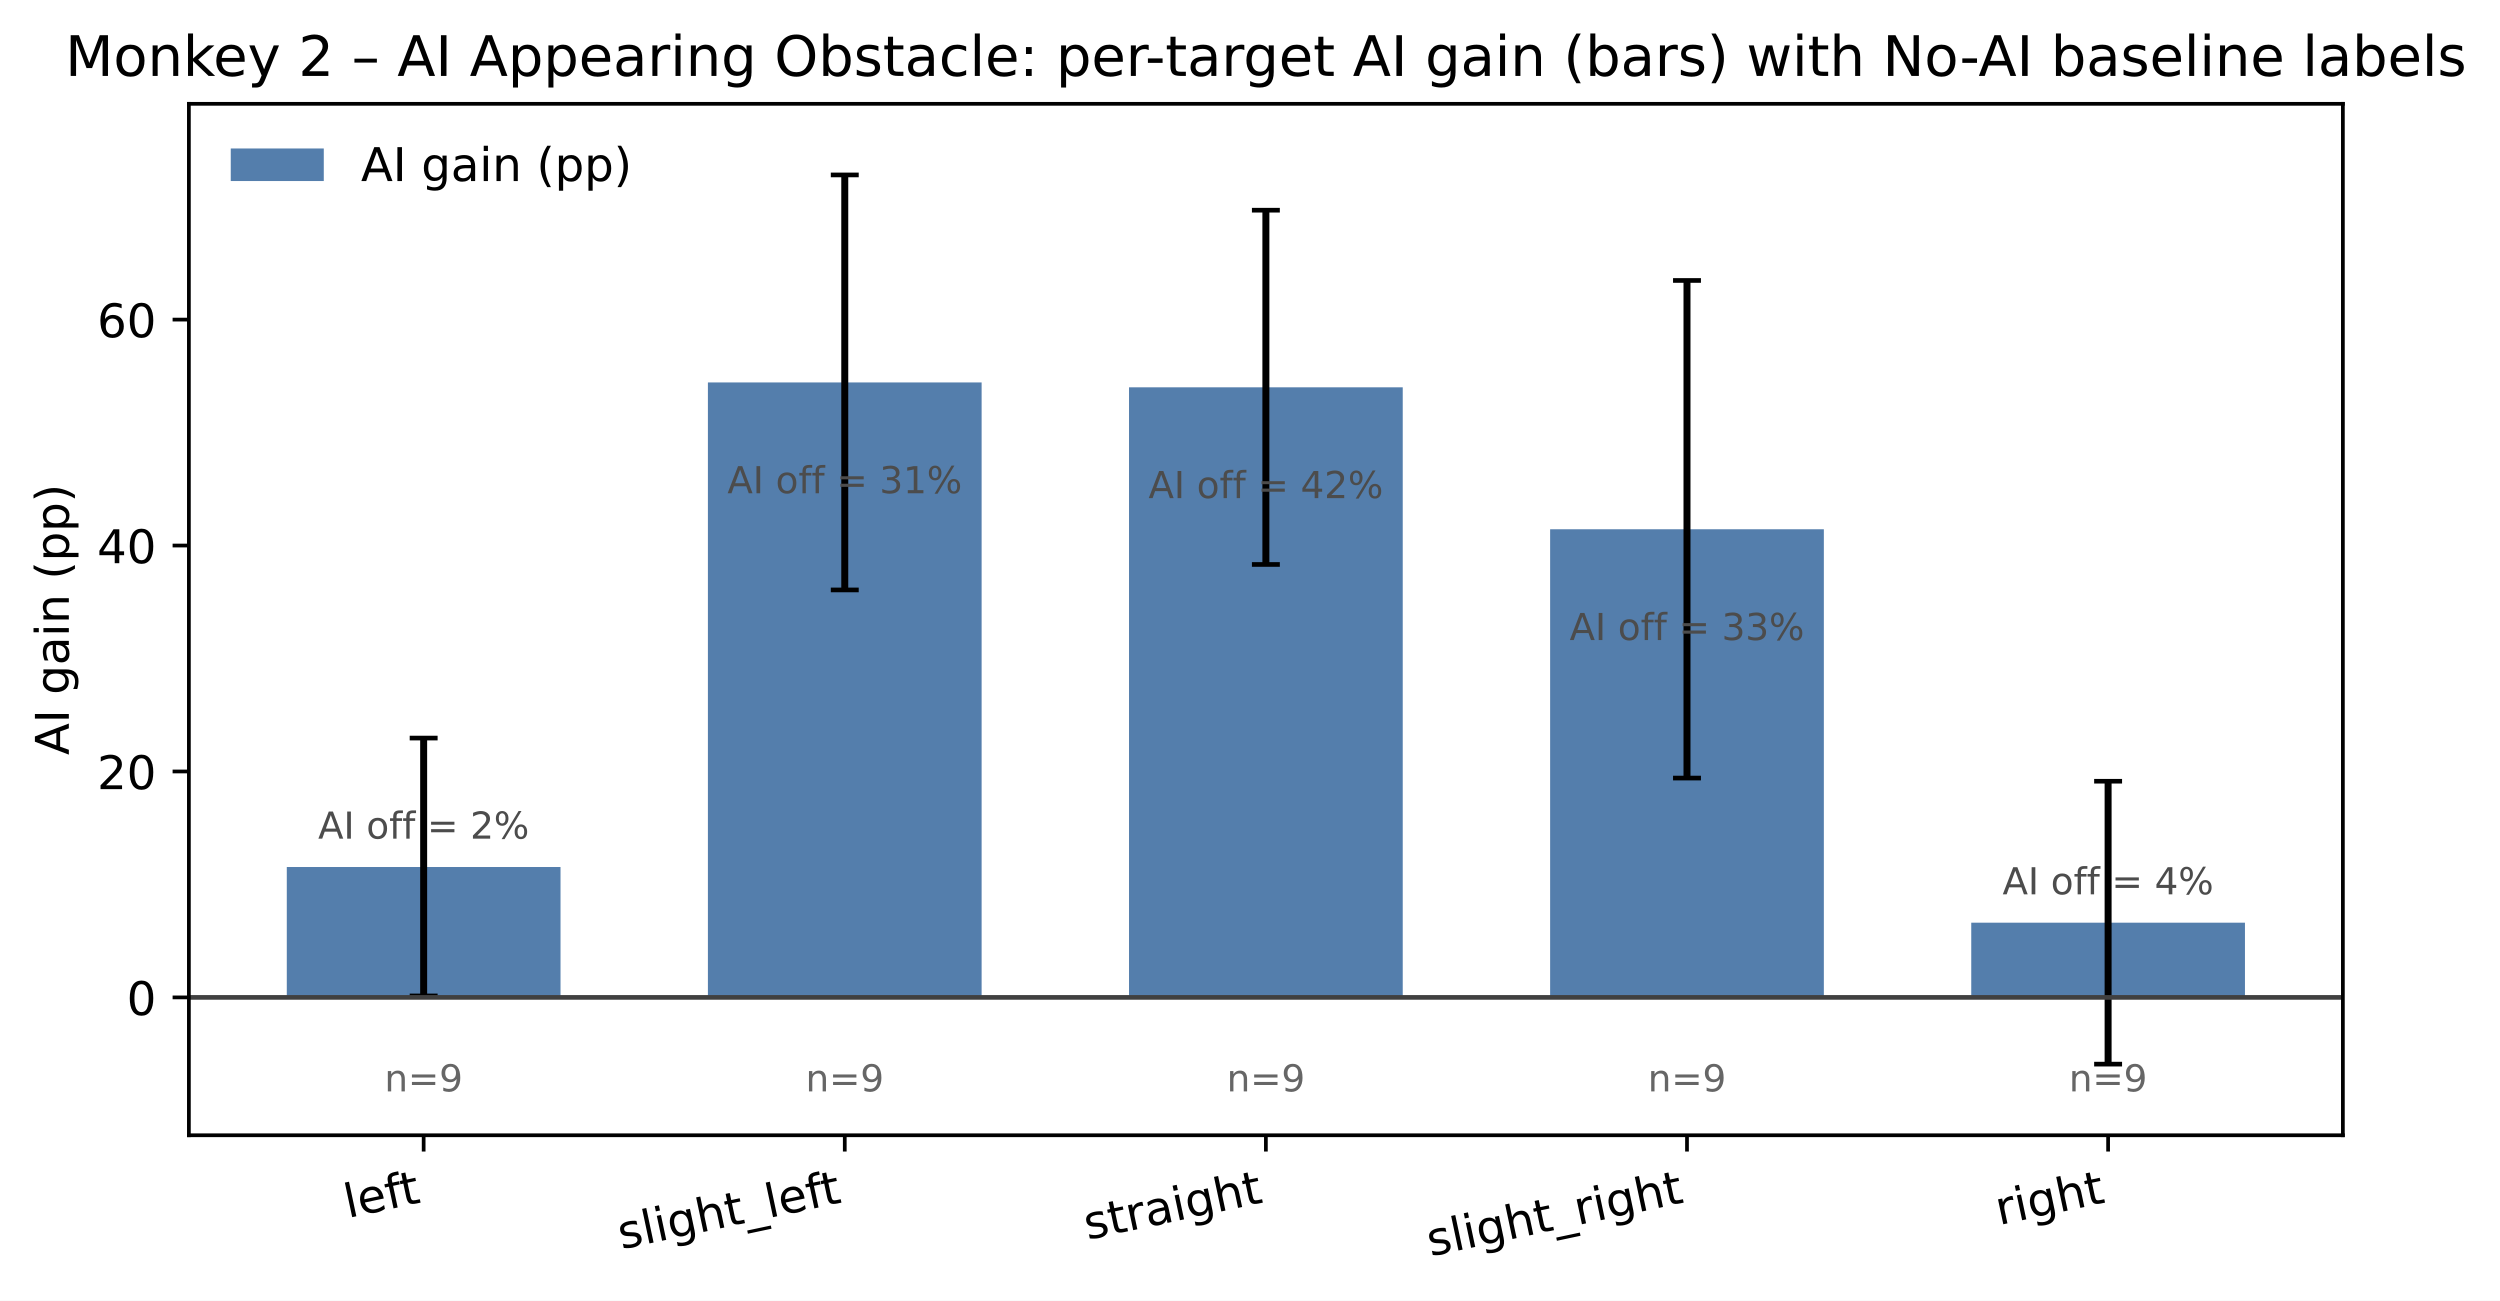
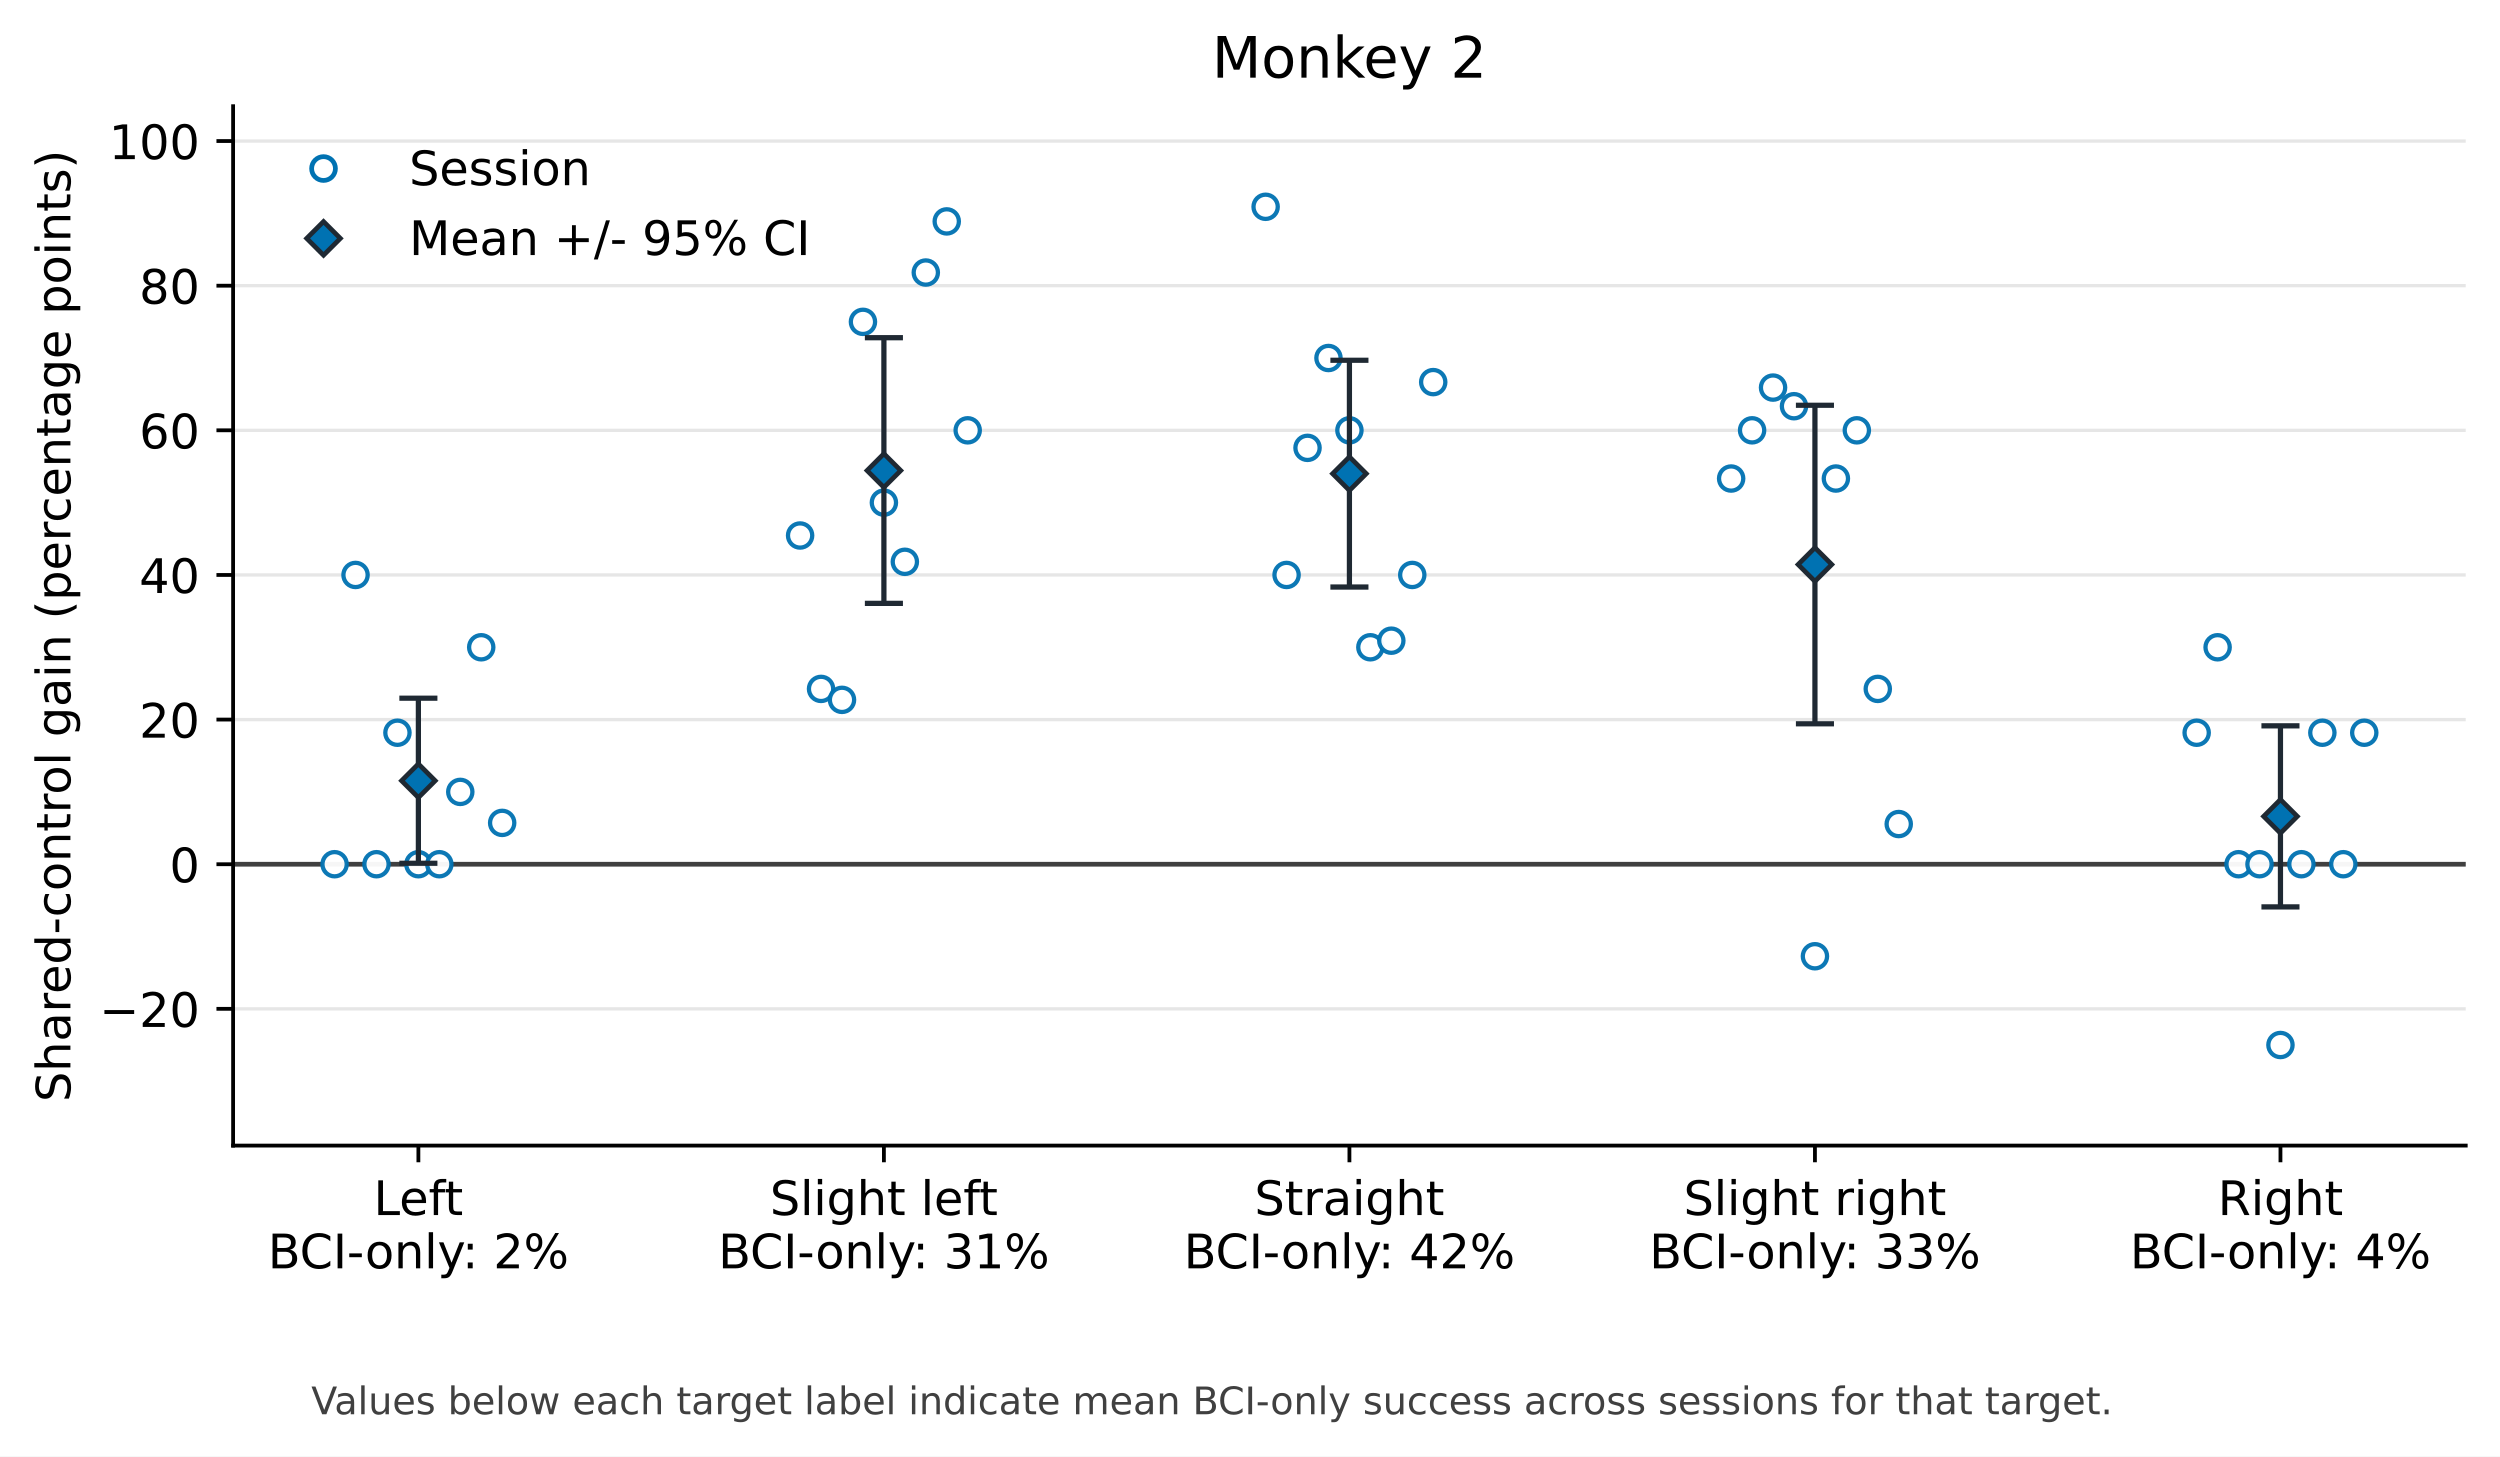
- <svg xmlns="http://www.w3.org/2000/svg" xmlns:xlink="http://www.w3.org/1999/xlink" width="537.409pt" height="279.595pt" viewBox="0 0 537.409 279.595" version="1.1">
+ <svg xmlns="http://www.w3.org/2000/svg" xmlns:xlink="http://www.w3.org/1999/xlink" width="525.333pt" height="306.046pt" viewBox="0 0 525.333 306.046" version="1.1">
  <defs>
    <style type="text/css">*{stroke-linejoin: round; stroke-linecap: butt}</style>
  </defs>
  <g id="figure_1">
    <g id="patch_1">
-       <path d="M -0 279.595  L 537.409 279.595  L 537.409 0  L -0 0  z " style="fill: #ffffff" />
+       <path d="M 0 306.046  L 525.333 306.046  L 525.333 0  L 0 0  z " style="fill: #ffffff" />
    </g>
    <g id="axes_1">
      <g id="patch_2">
-         <path d="M 40.603 244.04  L 503.633 244.04  L 503.633 22.318  L 40.603 22.318  z " style="fill: #ffffff" />
-       </g>
-       <g id="patch_3">
-         <path d="M 61.65 214.409  L 120.491 214.409  L 120.491 186.376  L 61.65 186.376  z " clip-path="url(#p40e2e16cb3)" style="fill: #4c78a8; opacity: 0.95" />
-       </g>
-       <g id="patch_4">
-         <path d="M 152.174 214.409  L 211.014 214.409  L 211.014 82.21  L 152.174 82.21  z " clip-path="url(#p40e2e16cb3)" style="fill: #4c78a8; opacity: 0.95" />
-       </g>
-       <g id="patch_5">
-         <path d="M 242.698 214.409  L 301.538 214.409  L 301.538 83.259  L 242.698 83.259  z " clip-path="url(#p40e2e16cb3)" style="fill: #4c78a8; opacity: 0.95" />
-       </g>
-       <g id="patch_6">
-         <path d="M 333.222 214.409  L 392.062 214.409  L 392.062 113.771  L 333.222 113.771  z " clip-path="url(#p40e2e16cb3)" style="fill: #4c78a8; opacity: 0.95" />
-       </g>
-       <g id="patch_7">
-         <path d="M 423.746 214.409  L 482.586 214.409  L 482.586 198.343  L 423.746 198.343  z " clip-path="url(#p40e2e16cb3)" style="fill: #4c78a8; opacity: 0.95" />
+         <path d="M 48.983 240.726  L 518.133 240.726  L 518.133 22.318  L 48.983 22.318  z " style="fill: #ffffff" />
      </g>
      <g id="matplotlib.axis_1">
        <g id="xtick_1">
          <g id="line2d_1">
            <defs>
-               <path id="mb9992ad4b7" d="M 0 0  L 0 3.5  " style="stroke: #000000; stroke-width: 0.8" />
+               <path id="m489ccaaa99" d="M 0 0  L 0 3.5  " style="stroke: #000000; stroke-width: 0.8" />
            </defs>
            <g>
-               <use xlink:href="#mb9992ad4b7" x="91.07" y="244.04" style="stroke: #000000; stroke-width: 0.8" />
+               <use xlink:href="#m489ccaaa99" x="87.916" y="240.726" style="stroke: #000000; stroke-width: 0.8" />
            </g>
          </g>
          <g id="text_1">
-             <text style="font: 10px 'DejaVu Sans', 'Bitstream Vera Sans', 'Computer Modern Sans Serif', 'Lucida Grande', 'Verdana', 'Geneva', 'Lucid', 'Arial', 'Helvetica', 'Avant Garde', sans-serif" transform="translate(74.7949 261.8404) rotate(-12)">left</text>
+             <text style="font: 10px 'DejaVu Sans', 'Bitstream Vera Sans', 'Computer Modern Sans Serif', 'Lucida Grande', 'Verdana', 'Geneva', 'Lucid', 'Arial', 'Helvetica', 'Avant Garde', sans-serif" transform="translate(78.5078 255.3246)">Left</text>
+             <text style="font: 10px 'DejaVu Sans', 'Bitstream Vera Sans', 'Computer Modern Sans Serif', 'Lucida Grande', 'Verdana', 'Geneva', 'Lucid', 'Arial', 'Helvetica', 'Avant Garde', sans-serif" transform="translate(56.28905 266.5224)">BCI-only: 2%</text>
          </g>
        </g>
        <g id="xtick_2">
          <g id="line2d_2">
            <g>
-               <use xlink:href="#mb9992ad4b7" x="181.594" y="244.04" style="stroke: #000000; stroke-width: 0.8" />
+               <use xlink:href="#m489ccaaa99" x="185.737" y="240.726" style="stroke: #000000; stroke-width: 0.8" />
            </g>
          </g>
          <g id="text_2">
-             <text style="font: 10px 'DejaVu Sans', 'Bitstream Vera Sans', 'Computer Modern Sans Serif', 'Lucida Grande', 'Verdana', 'Geneva', 'Lucid', 'Arial', 'Helvetica', 'Avant Garde', sans-serif" transform="translate(133.5966 268.5709) rotate(-12)">slight_left</text>
+             <text style="font: 10px 'DejaVu Sans', 'Bitstream Vera Sans', 'Computer Modern Sans Serif', 'Lucida Grande', 'Verdana', 'Geneva', 'Lucid', 'Arial', 'Helvetica', 'Avant Garde', sans-serif" transform="translate(161.7937 255.3246)">Slight left</text>
+             <text style="font: 10px 'DejaVu Sans', 'Bitstream Vera Sans', 'Computer Modern Sans Serif', 'Lucida Grande', 'Verdana', 'Geneva', 'Lucid', 'Arial', 'Helvetica', 'Avant Garde', sans-serif" transform="translate(150.9289 266.5224)">BCI-only: 31%</text>
          </g>
        </g>
        <g id="xtick_3">
          <g id="line2d_3">
            <g>
-               <use xlink:href="#mb9992ad4b7" x="272.118" y="244.04" style="stroke: #000000; stroke-width: 0.8" />
+               <use xlink:href="#m489ccaaa99" x="283.558" y="240.726" style="stroke: #000000; stroke-width: 0.8" />
            </g>
          </g>
          <g id="text_3">
-             <text style="font: 10px 'DejaVu Sans', 'Bitstream Vera Sans', 'Computer Modern Sans Serif', 'Lucida Grande', 'Verdana', 'Geneva', 'Lucid', 'Arial', 'Helvetica', 'Avant Garde', sans-serif" transform="translate(233.7795 266.5301) rotate(-12)">straight</text>
+             <text style="font: 10px 'DejaVu Sans', 'Bitstream Vera Sans', 'Computer Modern Sans Serif', 'Lucida Grande', 'Verdana', 'Geneva', 'Lucid', 'Arial', 'Helvetica', 'Avant Garde', sans-serif" transform="translate(263.6117 255.3246)">Straight</text>
+             <text style="font: 10px 'DejaVu Sans', 'Bitstream Vera Sans', 'Computer Modern Sans Serif', 'Lucida Grande', 'Verdana', 'Geneva', 'Lucid', 'Arial', 'Helvetica', 'Avant Garde', sans-serif" transform="translate(248.75 266.5224)">BCI-only: 42%</text>
          </g>
        </g>
        <g id="xtick_4">
          <g id="line2d_4">
            <g>
-               <use xlink:href="#mb9992ad4b7" x="362.642" y="244.04" style="stroke: #000000; stroke-width: 0.8" />
+               <use xlink:href="#m489ccaaa99" x="381.379" y="240.726" style="stroke: #000000; stroke-width: 0.8" />
            </g>
          </g>
          <g id="text_4">
-             <text style="font: 10px 'DejaVu Sans', 'Bitstream Vera Sans', 'Computer Modern Sans Serif', 'Lucida Grande', 'Verdana', 'Geneva', 'Lucid', 'Arial', 'Helvetica', 'Avant Garde', sans-serif" transform="translate(307.5055 270.0883) rotate(-12)">slight_right</text>
+             <text style="font: 10px 'DejaVu Sans', 'Bitstream Vera Sans', 'Computer Modern Sans Serif', 'Lucida Grande', 'Verdana', 'Geneva', 'Lucid', 'Arial', 'Helvetica', 'Avant Garde', sans-serif" transform="translate(353.7867 255.3246)">Slight right</text>
+             <text style="font: 10px 'DejaVu Sans', 'Bitstream Vera Sans', 'Computer Modern Sans Serif', 'Lucida Grande', 'Verdana', 'Geneva', 'Lucid', 'Arial', 'Helvetica', 'Avant Garde', sans-serif" transform="translate(346.5711 266.5224)">BCI-only: 33%</text>
          </g>
        </g>
        <g id="xtick_5">
          <g id="line2d_5">
            <g>
-               <use xlink:href="#mb9992ad4b7" x="453.166" y="244.04" style="stroke: #000000; stroke-width: 0.8" />
+               <use xlink:href="#m489ccaaa99" x="479.2" y="240.726" style="stroke: #000000; stroke-width: 0.8" />
            </g>
          </g>
          <g id="text_5">
-             <text style="font: 10px 'DejaVu Sans', 'Bitstream Vera Sans', 'Computer Modern Sans Serif', 'Lucida Grande', 'Verdana', 'Geneva', 'Lucid', 'Arial', 'Helvetica', 'Avant Garde', sans-serif" transform="translate(429.7517 263.3578) rotate(-12)">right</text>
+             <text style="font: 10px 'DejaVu Sans', 'Bitstream Vera Sans', 'Computer Modern Sans Serif', 'Lucida Grande', 'Verdana', 'Geneva', 'Lucid', 'Arial', 'Helvetica', 'Avant Garde', sans-serif" transform="translate(466.0336 255.3246)">Right</text>
+             <text style="font: 10px 'DejaVu Sans', 'Bitstream Vera Sans', 'Computer Modern Sans Serif', 'Lucida Grande', 'Verdana', 'Geneva', 'Lucid', 'Arial', 'Helvetica', 'Avant Garde', sans-serif" transform="translate(447.5735 266.5224)">BCI-only: 4%</text>
          </g>
        </g>
      </g>
      <g id="matplotlib.axis_2">
        <g id="ytick_1">
          <g id="line2d_6">
+             <path d="M 48.983 211.992  L 518.133 211.992  " clip-path="url(#p915a9cff6b)" style="fill: none; stroke: #e6e6e6; stroke-width: 0.7; stroke-linecap: square" />
+           </g>
+           <g id="line2d_7">
            <defs>
-               <path id="m6619393149" d="M 0 0  L -3.5 0  " style="stroke: #000000; stroke-width: 0.8" />
+               <path id="md428357132" d="M 0 0  L -3.5 0  " style="stroke: #000000; stroke-width: 0.8" />
            </defs>
            <g>
-               <use xlink:href="#m6619393149" x="40.603" y="214.409" style="stroke: #000000; stroke-width: 0.8" />
+               <use xlink:href="#md428357132" x="48.983" y="211.992" style="stroke: #000000; stroke-width: 0.8" />
            </g>
          </g>
          <g id="text_6">
-             <text style="font: 10px 'DejaVu Sans', 'Bitstream Vera Sans', 'Computer Modern Sans Serif', 'Lucida Grande', 'Verdana', 'Geneva', 'Lucid', 'Arial', 'Helvetica', 'Avant Garde', sans-serif; text-anchor: end" x="33.603" y="218.209" transform="rotate(-0 33.60312 218.2087)">0</text>
+             <text style="font: 10px 'DejaVu Sans', 'Bitstream Vera Sans', 'Computer Modern Sans Serif', 'Lucida Grande', 'Verdana', 'Geneva', 'Lucid', 'Arial', 'Helvetica', 'Avant Garde', sans-serif; text-anchor: end" x="41.983" y="215.791" transform="rotate(-0 41.98281 215.7911)">−20</text>
          </g>
        </g>
        <g id="ytick_2">
-           <g id="line2d_7">
-             <g>
-               <use xlink:href="#m6619393149" x="40.603" y="165.841" style="stroke: #000000; stroke-width: 0.8" />
+           <g id="line2d_8">
+             <path d="M 48.983 181.6  L 518.133 181.6  " clip-path="url(#p915a9cff6b)" style="fill: none; stroke: #e6e6e6; stroke-width: 0.7; stroke-linecap: square" />
+           </g>
+           <g id="line2d_9">
+             <g>
+               <use xlink:href="#md428357132" x="48.983" y="181.6" style="stroke: #000000; stroke-width: 0.8" />
            </g>
          </g>
          <g id="text_7">
-             <text style="font: 10px 'DejaVu Sans', 'Bitstream Vera Sans', 'Computer Modern Sans Serif', 'Lucida Grande', 'Verdana', 'Geneva', 'Lucid', 'Arial', 'Helvetica', 'Avant Garde', sans-serif; text-anchor: end" x="33.603" y="169.641" transform="rotate(-0 33.60312 169.6407)">20</text>
+             <text style="font: 10px 'DejaVu Sans', 'Bitstream Vera Sans', 'Computer Modern Sans Serif', 'Lucida Grande', 'Verdana', 'Geneva', 'Lucid', 'Arial', 'Helvetica', 'Avant Garde', sans-serif; text-anchor: end" x="41.983" y="185.399" transform="rotate(-0 41.98281 185.3991)">0</text>
          </g>
        </g>
        <g id="ytick_3">
-           <g id="line2d_8">
-             <g>
-               <use xlink:href="#m6619393149" x="40.603" y="117.273" style="stroke: #000000; stroke-width: 0.8" />
+           <g id="line2d_10">
+             <path d="M 48.983 151.208  L 518.133 151.208  " clip-path="url(#p915a9cff6b)" style="fill: none; stroke: #e6e6e6; stroke-width: 0.7; stroke-linecap: square" />
+           </g>
+           <g id="line2d_11">
+             <g>
+               <use xlink:href="#md428357132" x="48.983" y="151.208" style="stroke: #000000; stroke-width: 0.8" />
            </g>
          </g>
          <g id="text_8">
-             <text style="font: 10px 'DejaVu Sans', 'Bitstream Vera Sans', 'Computer Modern Sans Serif', 'Lucida Grande', 'Verdana', 'Geneva', 'Lucid', 'Arial', 'Helvetica', 'Avant Garde', sans-serif; text-anchor: end" x="33.603" y="121.073" transform="rotate(-0 33.60312 121.0726)">40</text>
+             <text style="font: 10px 'DejaVu Sans', 'Bitstream Vera Sans', 'Computer Modern Sans Serif', 'Lucida Grande', 'Verdana', 'Geneva', 'Lucid', 'Arial', 'Helvetica', 'Avant Garde', sans-serif; text-anchor: end" x="41.983" y="155.007" transform="rotate(-0 41.98281 155.0071)">20</text>
          </g>
        </g>
        <g id="ytick_4">
-           <g id="line2d_9">
-             <g>
-               <use xlink:href="#m6619393149" x="40.603" y="68.705" style="stroke: #000000; stroke-width: 0.8" />
+           <g id="line2d_12">
+             <path d="M 48.983 120.816  L 518.133 120.816  " clip-path="url(#p915a9cff6b)" style="fill: none; stroke: #e6e6e6; stroke-width: 0.7; stroke-linecap: square" />
+           </g>
+           <g id="line2d_13">
+             <g>
+               <use xlink:href="#md428357132" x="48.983" y="120.816" style="stroke: #000000; stroke-width: 0.8" />
            </g>
          </g>
          <g id="text_9">
-             <text style="font: 10px 'DejaVu Sans', 'Bitstream Vera Sans', 'Computer Modern Sans Serif', 'Lucida Grande', 'Verdana', 'Geneva', 'Lucid', 'Arial', 'Helvetica', 'Avant Garde', sans-serif; text-anchor: end" x="33.603" y="72.505" transform="rotate(-0 33.60312 72.5046)">60</text>
-           </g>
-         </g>
-         <g id="text_10">
-           <text style="font: 10px 'DejaVu Sans', 'Bitstream Vera Sans', 'Computer Modern Sans Serif', 'Lucida Grande', 'Verdana', 'Geneva', 'Lucid', 'Arial', 'Helvetica', 'Avant Garde', sans-serif; text-anchor: middle" x="14.798" y="133.179" transform="rotate(-90 14.79844 133.1793)">AI gain (pp)</text>
-         </g>
+             <text style="font: 10px 'DejaVu Sans', 'Bitstream Vera Sans', 'Computer Modern Sans Serif', 'Lucida Grande', 'Verdana', 'Geneva', 'Lucid', 'Arial', 'Helvetica', 'Avant Garde', sans-serif; text-anchor: end" x="41.983" y="124.615" transform="rotate(-0 41.98281 124.6151)">40</text>
+           </g>
+         </g>
+         <g id="ytick_5">
+           <g id="line2d_14">
+             <path d="M 48.983 90.424  L 518.133 90.424  " clip-path="url(#p915a9cff6b)" style="fill: none; stroke: #e6e6e6; stroke-width: 0.7; stroke-linecap: square" />
+           </g>
+           <g id="line2d_15">
+             <g>
+               <use xlink:href="#md428357132" x="48.983" y="90.424" style="stroke: #000000; stroke-width: 0.8" />
+             </g>
+           </g>
+           <g id="text_10">
+             <text style="font: 10px 'DejaVu Sans', 'Bitstream Vera Sans', 'Computer Modern Sans Serif', 'Lucida Grande', 'Verdana', 'Geneva', 'Lucid', 'Arial', 'Helvetica', 'Avant Garde', sans-serif; text-anchor: end" x="41.983" y="94.223" transform="rotate(-0 41.98281 94.22306)">60</text>
+           </g>
+         </g>
+         <g id="ytick_6">
+           <g id="line2d_16">
+             <path d="M 48.983 60.032  L 518.133 60.032  " clip-path="url(#p915a9cff6b)" style="fill: none; stroke: #e6e6e6; stroke-width: 0.7; stroke-linecap: square" />
+           </g>
+           <g id="line2d_17">
+             <g>
+               <use xlink:href="#md428357132" x="48.983" y="60.032" style="stroke: #000000; stroke-width: 0.8" />
+             </g>
+           </g>
+           <g id="text_11">
+             <text style="font: 10px 'DejaVu Sans', 'Bitstream Vera Sans', 'Computer Modern Sans Serif', 'Lucida Grande', 'Verdana', 'Geneva', 'Lucid', 'Arial', 'Helvetica', 'Avant Garde', sans-serif; text-anchor: end" x="41.983" y="63.831" transform="rotate(-0 41.98281 63.83106)">80</text>
+           </g>
+         </g>
+         <g id="ytick_7">
+           <g id="line2d_18">
+             <path d="M 48.983 29.64  L 518.133 29.64  " clip-path="url(#p915a9cff6b)" style="fill: none; stroke: #e6e6e6; stroke-width: 0.7; stroke-linecap: square" />
+           </g>
+           <g id="line2d_19">
+             <g>
+               <use xlink:href="#md428357132" x="48.983" y="29.64" style="stroke: #000000; stroke-width: 0.8" />
+             </g>
+           </g>
+           <g id="text_12">
+             <text style="font: 10px 'DejaVu Sans', 'Bitstream Vera Sans', 'Computer Modern Sans Serif', 'Lucida Grande', 'Verdana', 'Geneva', 'Lucid', 'Arial', 'Helvetica', 'Avant Garde', sans-serif; text-anchor: end" x="41.983" y="33.439" transform="rotate(-0 41.98281 33.43905)">100</text>
+           </g>
+         </g>
+         <g id="text_13">
+           <text style="font: 10px 'DejaVu Sans', 'Bitstream Vera Sans', 'Computer Modern Sans Serif', 'Lucida Grande', 'Verdana', 'Geneva', 'Lucid', 'Arial', 'Helvetica', 'Avant Garde', sans-serif; text-anchor: middle" x="14.798" y="131.522" transform="rotate(-90 14.79844 131.5221)">Shared-control gain (percentage points)</text>
+         </g>
+       </g>
+       <g id="line2d_20">
+         <path d="M 48.983 181.6  L 518.133 181.6  " clip-path="url(#p915a9cff6b)" style="fill: none; stroke: #404040; stroke-linecap: square" />
+       </g>
+       <g id="patch_3">
+         <path d="M 48.983 240.726  L 48.983 22.318  " style="fill: none; stroke: #000000; stroke-width: 0.8; stroke-linejoin: miter; stroke-linecap: square" />
+       </g>
+       <g id="patch_4">
+         <path d="M 48.983 240.726  L 518.133 240.726  " style="fill: none; stroke: #000000; stroke-width: 0.8; stroke-linejoin: miter; stroke-linecap: square" />
+       </g>
+       <g id="PathCollection_1">
+         <defs>
+           <path id="mfecb19afd2" d="M 0 2.55  C 0.676 2.55 1.325 2.281 1.803 1.803  C 2.281 1.325 2.55 0.676 2.55 0  C 2.55 -0.676 2.281 -1.325 1.803 -1.803  C 1.325 -2.281 0.676 -2.55 0 -2.55  C -0.676 -2.55 -1.325 -2.281 -1.803 -1.803  C -2.281 -1.325 -2.55 -0.676 -2.55 0  C -2.55 0.676 -2.281 1.325 -1.803 1.803  C -1.325 2.281 -0.676 2.55 0 2.55  z " style="stroke: #0072b2; stroke-opacity: 0.95; stroke-width: 0.9" />
+         </defs>
+         <g clip-path="url(#p915a9cff6b)">
+           <use xlink:href="#mfecb19afd2" x="70.308" y="181.6" style="fill: #ffffff; fill-opacity: 0.95; stroke: #0072b2; stroke-opacity: 0.95; stroke-width: 0.9" />
+           <use xlink:href="#mfecb19afd2" x="74.71" y="120.816" style="fill: #ffffff; fill-opacity: 0.95; stroke: #0072b2; stroke-opacity: 0.95; stroke-width: 0.9" />
+           <use xlink:href="#mfecb19afd2" x="79.112" y="181.6" style="fill: #ffffff; fill-opacity: 0.95; stroke: #0072b2; stroke-opacity: 0.95; stroke-width: 0.9" />
+           <use xlink:href="#mfecb19afd2" x="83.514" y="153.971" style="fill: #ffffff; fill-opacity: 0.95; stroke: #0072b2; stroke-opacity: 0.95; stroke-width: 0.9" />
+           <use xlink:href="#mfecb19afd2" x="87.916" y="181.6" style="fill: #ffffff; fill-opacity: 0.95; stroke: #0072b2; stroke-opacity: 0.95; stroke-width: 0.9" />
+           <use xlink:href="#mfecb19afd2" x="92.318" y="181.6" style="fill: #ffffff; fill-opacity: 0.95; stroke: #0072b2; stroke-opacity: 0.95; stroke-width: 0.9" />
+           <use xlink:href="#mfecb19afd2" x="96.72" y="166.404" style="fill: #ffffff; fill-opacity: 0.95; stroke: #0072b2; stroke-opacity: 0.95; stroke-width: 0.9" />
+           <use xlink:href="#mfecb19afd2" x="101.121" y="136.012" style="fill: #ffffff; fill-opacity: 0.95; stroke: #0072b2; stroke-opacity: 0.95; stroke-width: 0.9" />
+           <use xlink:href="#mfecb19afd2" x="105.523" y="172.916" style="fill: #ffffff; fill-opacity: 0.95; stroke: #0072b2; stroke-opacity: 0.95; stroke-width: 0.9" />
+         </g>
+       </g>
+       <g id="PathCollection_2">
+         <g clip-path="url(#p915a9cff6b)">
+           <use xlink:href="#mfecb19afd2" x="168.129" y="112.527" style="fill: #ffffff; fill-opacity: 0.95; stroke: #0072b2; stroke-opacity: 0.95; stroke-width: 0.9" />
+           <use xlink:href="#mfecb19afd2" x="172.531" y="144.761" style="fill: #ffffff; fill-opacity: 0.95; stroke: #0072b2; stroke-opacity: 0.95; stroke-width: 0.9" />
+           <use xlink:href="#mfecb19afd2" x="176.933" y="147.063" style="fill: #ffffff; fill-opacity: 0.95; stroke: #0072b2; stroke-opacity: 0.95; stroke-width: 0.9" />
+           <use xlink:href="#mfecb19afd2" x="181.335" y="67.63" style="fill: #ffffff; fill-opacity: 0.95; stroke: #0072b2; stroke-opacity: 0.95; stroke-width: 0.9" />
+           <use xlink:href="#mfecb19afd2" x="185.737" y="105.62" style="fill: #ffffff; fill-opacity: 0.95; stroke: #0072b2; stroke-opacity: 0.95; stroke-width: 0.9" />
+           <use xlink:href="#mfecb19afd2" x="190.139" y="118.053" style="fill: #ffffff; fill-opacity: 0.95; stroke: #0072b2; stroke-opacity: 0.95; stroke-width: 0.9" />
+           <use xlink:href="#mfecb19afd2" x="194.541" y="57.269" style="fill: #ffffff; fill-opacity: 0.95; stroke: #0072b2; stroke-opacity: 0.95; stroke-width: 0.9" />
+           <use xlink:href="#mfecb19afd2" x="198.943" y="46.524" style="fill: #ffffff; fill-opacity: 0.95; stroke: #0072b2; stroke-opacity: 0.95; stroke-width: 0.9" />
+           <use xlink:href="#mfecb19afd2" x="203.345" y="90.424" style="fill: #ffffff; fill-opacity: 0.95; stroke: #0072b2; stroke-opacity: 0.95; stroke-width: 0.9" />
+         </g>
+       </g>
+       <g id="PathCollection_3">
+         <g clip-path="url(#p915a9cff6b)">
+           <use xlink:href="#mfecb19afd2" x="265.95" y="43.454" style="fill: #ffffff; fill-opacity: 0.95; stroke: #0072b2; stroke-opacity: 0.95; stroke-width: 0.9" />
+           <use xlink:href="#mfecb19afd2" x="270.352" y="120.816" style="fill: #ffffff; fill-opacity: 0.95; stroke: #0072b2; stroke-opacity: 0.95; stroke-width: 0.9" />
+           <use xlink:href="#mfecb19afd2" x="274.754" y="94.108" style="fill: #ffffff; fill-opacity: 0.95; stroke: #0072b2; stroke-opacity: 0.95; stroke-width: 0.9" />
+           <use xlink:href="#mfecb19afd2" x="279.156" y="75.228" style="fill: #ffffff; fill-opacity: 0.95; stroke: #0072b2; stroke-opacity: 0.95; stroke-width: 0.9" />
+           <use xlink:href="#mfecb19afd2" x="283.558" y="90.424" style="fill: #ffffff; fill-opacity: 0.95; stroke: #0072b2; stroke-opacity: 0.95; stroke-width: 0.9" />
+           <use xlink:href="#mfecb19afd2" x="287.96" y="136.012" style="fill: #ffffff; fill-opacity: 0.95; stroke: #0072b2; stroke-opacity: 0.95; stroke-width: 0.9" />
+           <use xlink:href="#mfecb19afd2" x="292.362" y="134.63" style="fill: #ffffff; fill-opacity: 0.95; stroke: #0072b2; stroke-opacity: 0.95; stroke-width: 0.9" />
+           <use xlink:href="#mfecb19afd2" x="296.764" y="120.816" style="fill: #ffffff; fill-opacity: 0.95; stroke: #0072b2; stroke-opacity: 0.95; stroke-width: 0.9" />
+           <use xlink:href="#mfecb19afd2" x="301.166" y="80.293" style="fill: #ffffff; fill-opacity: 0.95; stroke: #0072b2; stroke-opacity: 0.95; stroke-width: 0.9" />
+         </g>
+       </g>
+       <g id="PathCollection_4">
+         <g clip-path="url(#p915a9cff6b)">
+           <use xlink:href="#mfecb19afd2" x="363.771" y="100.555" style="fill: #ffffff; fill-opacity: 0.95; stroke: #0072b2; stroke-opacity: 0.95; stroke-width: 0.9" />
+           <use xlink:href="#mfecb19afd2" x="368.173" y="90.424" style="fill: #ffffff; fill-opacity: 0.95; stroke: #0072b2; stroke-opacity: 0.95; stroke-width: 0.9" />
+           <use xlink:href="#mfecb19afd2" x="372.575" y="81.444" style="fill: #ffffff; fill-opacity: 0.95; stroke: #0072b2; stroke-opacity: 0.95; stroke-width: 0.9" />
+           <use xlink:href="#mfecb19afd2" x="376.977" y="85.359" style="fill: #ffffff; fill-opacity: 0.95; stroke: #0072b2; stroke-opacity: 0.95; stroke-width: 0.9" />
+           <use xlink:href="#mfecb19afd2" x="381.379" y="200.94" style="fill: #ffffff; fill-opacity: 0.95; stroke: #0072b2; stroke-opacity: 0.95; stroke-width: 0.9" />
+           <use xlink:href="#mfecb19afd2" x="385.781" y="100.555" style="fill: #ffffff; fill-opacity: 0.95; stroke: #0072b2; stroke-opacity: 0.95; stroke-width: 0.9" />
+           <use xlink:href="#mfecb19afd2" x="390.183" y="90.424" style="fill: #ffffff; fill-opacity: 0.95; stroke: #0072b2; stroke-opacity: 0.95; stroke-width: 0.9" />
+           <use xlink:href="#mfecb19afd2" x="394.585" y="144.761" style="fill: #ffffff; fill-opacity: 0.95; stroke: #0072b2; stroke-opacity: 0.95; stroke-width: 0.9" />
+           <use xlink:href="#mfecb19afd2" x="398.987" y="173.158" style="fill: #ffffff; fill-opacity: 0.95; stroke: #0072b2; stroke-opacity: 0.95; stroke-width: 0.9" />
+         </g>
+       </g>
+       <g id="PathCollection_5">
+         <g clip-path="url(#p915a9cff6b)">
+           <use xlink:href="#mfecb19afd2" x="461.592" y="153.971" style="fill: #ffffff; fill-opacity: 0.95; stroke: #0072b2; stroke-opacity: 0.95; stroke-width: 0.9" />
+           <use xlink:href="#mfecb19afd2" x="465.994" y="136.012" style="fill: #ffffff; fill-opacity: 0.95; stroke: #0072b2; stroke-opacity: 0.95; stroke-width: 0.9" />
+           <use xlink:href="#mfecb19afd2" x="470.396" y="181.6" style="fill: #ffffff; fill-opacity: 0.95; stroke: #0072b2; stroke-opacity: 0.95; stroke-width: 0.9" />
+           <use xlink:href="#mfecb19afd2" x="474.798" y="181.6" style="fill: #ffffff; fill-opacity: 0.95; stroke: #0072b2; stroke-opacity: 0.95; stroke-width: 0.9" />
+           <use xlink:href="#mfecb19afd2" x="479.2" y="219.59" style="fill: #ffffff; fill-opacity: 0.95; stroke: #0072b2; stroke-opacity: 0.95; stroke-width: 0.9" />
+           <use xlink:href="#mfecb19afd2" x="483.602" y="181.6" style="fill: #ffffff; fill-opacity: 0.95; stroke: #0072b2; stroke-opacity: 0.95; stroke-width: 0.9" />
+           <use xlink:href="#mfecb19afd2" x="488.004" y="153.971" style="fill: #ffffff; fill-opacity: 0.95; stroke: #0072b2; stroke-opacity: 0.95; stroke-width: 0.9" />
+           <use xlink:href="#mfecb19afd2" x="492.406" y="181.6" style="fill: #ffffff; fill-opacity: 0.95; stroke: #0072b2; stroke-opacity: 0.95; stroke-width: 0.9" />
+           <use xlink:href="#mfecb19afd2" x="496.808" y="153.971" style="fill: #ffffff; fill-opacity: 0.95; stroke: #0072b2; stroke-opacity: 0.95; stroke-width: 0.9" />
+         </g>
+       </g>
+       <g id="text_14">
+         <text style="font: 12px 'DejaVu Sans', 'Bitstream Vera Sans', 'Computer Modern Sans Serif', 'Lucida Grande', 'Verdana', 'Geneva', 'Lucid', 'Arial', 'Helvetica', 'Avant Garde', sans-serif; text-anchor: middle" x="283.558" y="16.318" transform="rotate(-0 283.5578 16.31812)">Monkey 2</text>
      </g>
      <g id="LineCollection_1">
-         <path d="M 91.07 214.093  L 91.07 158.659  " clip-path="url(#p40e2e16cb3)" style="fill: none; stroke: #000000; stroke-width: 1.5" />
-         <path d="M 181.594 126.811  L 181.594 37.609  " clip-path="url(#p40e2e16cb3)" style="fill: none; stroke: #000000; stroke-width: 1.5" />
-         <path d="M 272.118 121.335  L 272.118 45.183  " clip-path="url(#p40e2e16cb3)" style="fill: none; stroke: #000000; stroke-width: 1.5" />
-         <path d="M 362.642 167.254  L 362.642 60.289  " clip-path="url(#p40e2e16cb3)" style="fill: none; stroke: #000000; stroke-width: 1.5" />
-         <path d="M 453.166 228.749  L 453.166 167.936  " clip-path="url(#p40e2e16cb3)" style="fill: none; stroke: #000000; stroke-width: 1.5" />
-       </g>
-       <g id="line2d_10">
+         <path d="M 87.916 181.402  L 87.916 146.713  " clip-path="url(#p915a9cff6b)" style="fill: none; stroke: #1f2933; stroke-width: 1.1" />
+         <path d="M 185.737 126.784  L 185.737 70.965  " clip-path="url(#p915a9cff6b)" style="fill: none; stroke: #1f2933; stroke-width: 1.1" />
+         <path d="M 283.558 123.358  L 283.558 75.705  " clip-path="url(#p915a9cff6b)" style="fill: none; stroke: #1f2933; stroke-width: 1.1" />
+         <path d="M 381.379 152.092  L 381.379 85.157  " clip-path="url(#p915a9cff6b)" style="fill: none; stroke: #1f2933; stroke-width: 1.1" />
+         <path d="M 479.2 190.573  L 479.2 152.519  " clip-path="url(#p915a9cff6b)" style="fill: none; stroke: #1f2933; stroke-width: 1.1" />
+       </g>
+       <g id="line2d_21">
        <defs>
-           <path id="mb6a7b395b2" d="M 3 0  L -3 -0  " style="stroke: #000000" />
+           <path id="m66e910c0a9" d="M 4 0  L -4 -0  " style="stroke: #1f2933; stroke-width: 1.1" />
        </defs>
-         <g clip-path="url(#p40e2e16cb3)">
-           <use xlink:href="#mb6a7b395b2" x="91.07" y="214.093" style="stroke: #000000" />
-           <use xlink:href="#mb6a7b395b2" x="181.594" y="126.811" style="stroke: #000000" />
-           <use xlink:href="#mb6a7b395b2" x="272.118" y="121.335" style="stroke: #000000" />
-           <use xlink:href="#mb6a7b395b2" x="362.642" y="167.254" style="stroke: #000000" />
-           <use xlink:href="#mb6a7b395b2" x="453.166" y="228.749" style="stroke: #000000" />
-         </g>
-       </g>
-       <g id="line2d_11">
-         <g clip-path="url(#p40e2e16cb3)">
-           <use xlink:href="#mb6a7b395b2" x="91.07" y="158.659" style="stroke: #000000" />
-           <use xlink:href="#mb6a7b395b2" x="181.594" y="37.609" style="stroke: #000000" />
-           <use xlink:href="#mb6a7b395b2" x="272.118" y="45.183" style="stroke: #000000" />
-           <use xlink:href="#mb6a7b395b2" x="362.642" y="60.289" style="stroke: #000000" />
-           <use xlink:href="#mb6a7b395b2" x="453.166" y="167.936" style="stroke: #000000" />
-         </g>
-       </g>
-       <g id="line2d_12">
-         <path d="M 40.603 214.409  L 503.633 214.409  " clip-path="url(#p40e2e16cb3)" style="fill: none; stroke: #404040; stroke-linecap: square" />
-       </g>
-       <g id="patch_8">
-         <path d="M 40.603 244.04  L 40.603 22.318  " style="fill: none; stroke: #000000; stroke-width: 0.8; stroke-linejoin: miter; stroke-linecap: square" />
-       </g>
-       <g id="patch_9">
-         <path d="M 503.633 244.04  L 503.633 22.318  " style="fill: none; stroke: #000000; stroke-width: 0.8; stroke-linejoin: miter; stroke-linecap: square" />
-       </g>
-       <g id="patch_10">
-         <path d="M 40.603 244.04  L 503.633 244.04  " style="fill: none; stroke: #000000; stroke-width: 0.8; stroke-linejoin: miter; stroke-linecap: square" />
-       </g>
-       <g id="patch_11">
-         <path d="M 40.603 22.318  L 503.633 22.318  " style="fill: none; stroke: #000000; stroke-width: 0.8; stroke-linejoin: miter; stroke-linecap: square" />
-       </g>
-       <g id="text_11">
-         <text style="fill: #4c4c4c; font: 8px 'DejaVu Sans', 'Bitstream Vera Sans', 'Computer Modern Sans Serif', 'Lucida Grande', 'Verdana', 'Geneva', 'Lucid', 'Arial', 'Helvetica', 'Avant Garde', sans-serif; text-anchor: middle" x="91.07" y="180.278" transform="rotate(-0 91.07023 180.2778)">AI off = 2%</text>
-       </g>
-       <g id="text_12">
-         <text style="fill: #4c4c4c; font: 8px 'DejaVu Sans', 'Bitstream Vera Sans', 'Computer Modern Sans Serif', 'Lucida Grande', 'Verdana', 'Geneva', 'Lucid', 'Arial', 'Helvetica', 'Avant Garde', sans-serif; text-anchor: middle" x="181.594" y="106.027" transform="rotate(-0 181.5942 106.0267)">AI off = 31%</text>
-       </g>
-       <g id="text_13">
-         <text style="fill: #4c4c4c; font: 8px 'DejaVu Sans', 'Bitstream Vera Sans', 'Computer Modern Sans Serif', 'Lucida Grande', 'Verdana', 'Geneva', 'Lucid', 'Arial', 'Helvetica', 'Avant Garde', sans-serif; text-anchor: middle" x="272.118" y="107.076" transform="rotate(-0 272.1181 107.076)">AI off = 42%</text>
-       </g>
-       <g id="text_14">
-         <text style="fill: #4c4c4c; font: 8px 'DejaVu Sans', 'Bitstream Vera Sans', 'Computer Modern Sans Serif', 'Lucida Grande', 'Verdana', 'Geneva', 'Lucid', 'Arial', 'Helvetica', 'Avant Garde', sans-serif; text-anchor: middle" x="362.642" y="137.588" transform="rotate(-0 362.6421 137.5877)">AI off = 33%</text>
-       </g>
-       <g id="text_15">
-         <text style="fill: #4c4c4c; font: 8px 'DejaVu Sans', 'Bitstream Vera Sans', 'Computer Modern Sans Serif', 'Lucida Grande', 'Verdana', 'Geneva', 'Lucid', 'Arial', 'Helvetica', 'Avant Garde', sans-serif; text-anchor: middle" x="453.166" y="192.245" transform="rotate(-0 453.166 192.2446)">AI off = 4%</text>
-       </g>
-       <g id="text_16">
-         <text style="fill: #666666; font: 8px 'DejaVu Sans', 'Bitstream Vera Sans', 'Computer Modern Sans Serif', 'Lucida Grande', 'Verdana', 'Geneva', 'Lucid', 'Arial', 'Helvetica', 'Avant Garde', sans-serif; text-anchor: middle" x="91.07" y="234.616" transform="rotate(-0 91.07023 234.6164)">n=9</text>
-       </g>
-       <g id="text_17">
-         <text style="fill: #666666; font: 8px 'DejaVu Sans', 'Bitstream Vera Sans', 'Computer Modern Sans Serif', 'Lucida Grande', 'Verdana', 'Geneva', 'Lucid', 'Arial', 'Helvetica', 'Avant Garde', sans-serif; text-anchor: middle" x="181.594" y="234.616" transform="rotate(-0 181.5942 234.6164)">n=9</text>
-       </g>
-       <g id="text_18">
-         <text style="fill: #666666; font: 8px 'DejaVu Sans', 'Bitstream Vera Sans', 'Computer Modern Sans Serif', 'Lucida Grande', 'Verdana', 'Geneva', 'Lucid', 'Arial', 'Helvetica', 'Avant Garde', sans-serif; text-anchor: middle" x="272.118" y="234.616" transform="rotate(-0 272.1181 234.6164)">n=9</text>
-       </g>
-       <g id="text_19">
-         <text style="fill: #666666; font: 8px 'DejaVu Sans', 'Bitstream Vera Sans', 'Computer Modern Sans Serif', 'Lucida Grande', 'Verdana', 'Geneva', 'Lucid', 'Arial', 'Helvetica', 'Avant Garde', sans-serif; text-anchor: middle" x="362.642" y="234.616" transform="rotate(-0 362.6421 234.6164)">n=9</text>
-       </g>
-       <g id="text_20">
-         <text style="fill: #666666; font: 8px 'DejaVu Sans', 'Bitstream Vera Sans', 'Computer Modern Sans Serif', 'Lucida Grande', 'Verdana', 'Geneva', 'Lucid', 'Arial', 'Helvetica', 'Avant Garde', sans-serif; text-anchor: middle" x="453.166" y="234.616" transform="rotate(-0 453.166 234.6164)">n=9</text>
-       </g>
-       <g id="text_21">
-         <text style="font: 12px 'DejaVu Sans', 'Bitstream Vera Sans', 'Computer Modern Sans Serif', 'Lucida Grande', 'Verdana', 'Geneva', 'Lucid', 'Arial', 'Helvetica', 'Avant Garde', sans-serif; text-anchor: middle" x="272.118" y="16.318" transform="rotate(-0 272.1181 16.31812)">Monkey 2 – AI Appearing Obstacle: per-target AI gain (bars) with No-AI baseline labels</text>
+         <g clip-path="url(#p915a9cff6b)">
+           <use xlink:href="#m66e910c0a9" x="87.916" y="181.402" style="fill: #1f2933; stroke: #1f2933; stroke-width: 1.1" />
+           <use xlink:href="#m66e910c0a9" x="185.737" y="126.784" style="fill: #1f2933; stroke: #1f2933; stroke-width: 1.1" />
+           <use xlink:href="#m66e910c0a9" x="283.558" y="123.358" style="fill: #1f2933; stroke: #1f2933; stroke-width: 1.1" />
+           <use xlink:href="#m66e910c0a9" x="381.379" y="152.092" style="fill: #1f2933; stroke: #1f2933; stroke-width: 1.1" />
+           <use xlink:href="#m66e910c0a9" x="479.2" y="190.573" style="fill: #1f2933; stroke: #1f2933; stroke-width: 1.1" />
+         </g>
+       </g>
+       <g id="line2d_22">
+         <g clip-path="url(#p915a9cff6b)">
+           <use xlink:href="#m66e910c0a9" x="87.916" y="146.713" style="fill: #1f2933; stroke: #1f2933; stroke-width: 1.1" />
+           <use xlink:href="#m66e910c0a9" x="185.737" y="70.965" style="fill: #1f2933; stroke: #1f2933; stroke-width: 1.1" />
+           <use xlink:href="#m66e910c0a9" x="283.558" y="75.705" style="fill: #1f2933; stroke: #1f2933; stroke-width: 1.1" />
+           <use xlink:href="#m66e910c0a9" x="381.379" y="85.157" style="fill: #1f2933; stroke: #1f2933; stroke-width: 1.1" />
+           <use xlink:href="#m66e910c0a9" x="479.2" y="152.519" style="fill: #1f2933; stroke: #1f2933; stroke-width: 1.1" />
+         </g>
+       </g>
+       <g id="line2d_23">
+         <defs>
+           <path id="m0568f7b95e" d="M 0 3.536  L 3.536 0  L 0 -3.536  L -3.536 0  z " style="stroke: #1f2933; stroke-linejoin: miter" />
+         </defs>
+         <g clip-path="url(#p915a9cff6b)">
+           <use xlink:href="#m0568f7b95e" x="87.916" y="164.058" style="fill: #0072b2; stroke: #1f2933; stroke-linejoin: miter" />
+           <use xlink:href="#m0568f7b95e" x="185.737" y="98.875" style="fill: #0072b2; stroke: #1f2933; stroke-linejoin: miter" />
+           <use xlink:href="#m0568f7b95e" x="283.558" y="99.531" style="fill: #0072b2; stroke: #1f2933; stroke-linejoin: miter" />
+           <use xlink:href="#m0568f7b95e" x="381.379" y="118.624" style="fill: #0072b2; stroke: #1f2933; stroke-linejoin: miter" />
+           <use xlink:href="#m0568f7b95e" x="479.2" y="171.546" style="fill: #0072b2; stroke: #1f2933; stroke-linejoin: miter" />
+         </g>
      </g>
      <g id="legend_1">
-         <g id="patch_12">
-           <path d="M 49.603 38.917  L 69.603 38.917  L 69.603 31.917  L 49.603 31.917  z " style="fill: #4c78a8; opacity: 0.95" />
-         </g>
-         <g id="text_22">
-           <text style="font: 10px 'DejaVu Sans', 'Bitstream Vera Sans', 'Computer Modern Sans Serif', 'Lucida Grande', 'Verdana', 'Geneva', 'Lucid', 'Arial', 'Helvetica', 'Avant Garde', sans-serif; text-anchor: start" x="77.603" y="38.917" transform="rotate(-0 77.60313 38.91656)">AI gain (pp)</text>
-         </g>
-       </g>
+         <g id="line2d_24">
+           <path d="M 57.983 35.417  L 67.983 35.417  L 77.983 35.417  " style="fill: none; stroke: #000000; stroke-opacity: 0; stroke-width: 1.5; stroke-linecap: square" />
+           <defs>
+             <path id="m3f5c20fd49" d="M 0 2.5  C 0.663 2.5 1.299 2.237 1.768 1.768  C 2.237 1.299 2.5 0.663 2.5 0  C 2.5 -0.663 2.237 -1.299 1.768 -1.768  C 1.299 -2.237 0.663 -2.5 0 -2.5  C -0.663 -2.5 -1.299 -2.237 -1.768 -1.768  C -2.237 -1.299 -2.5 -0.663 -2.5 0  C -2.5 0.663 -2.237 1.299 -1.768 1.768  C -1.299 2.237 -0.663 2.5 0 2.5  z " style="stroke: #0072b2" />
+           </defs>
+           <g>
+             <use xlink:href="#m3f5c20fd49" x="67.983" y="35.417" style="fill: #ffffff; stroke: #0072b2" />
+           </g>
+         </g>
+         <g id="text_15">
+           <text style="font: 10px 'DejaVu Sans', 'Bitstream Vera Sans', 'Computer Modern Sans Serif', 'Lucida Grande', 'Verdana', 'Geneva', 'Lucid', 'Arial', 'Helvetica', 'Avant Garde', sans-serif; text-anchor: start" x="85.983" y="38.917" transform="rotate(-0 85.98281 38.91656)">Session</text>
+         </g>
+         <g id="line2d_25">
+           <g>
+             <use xlink:href="#m0568f7b95e" x="67.983" y="50.095" style="fill: #0072b2; stroke: #1f2933; stroke-linejoin: miter" />
+           </g>
+         </g>
+         <g id="text_16">
+           <text style="font: 10px 'DejaVu Sans', 'Bitstream Vera Sans', 'Computer Modern Sans Serif', 'Lucida Grande', 'Verdana', 'Geneva', 'Lucid', 'Arial', 'Helvetica', 'Avant Garde', sans-serif; text-anchor: start" x="85.983" y="53.595" transform="rotate(-0 85.98281 53.59469)">Mean +/- 95% CI</text>
+         </g>
+       </g>
+     </g>
+     <g id="text_17">
+       <text style="fill: #404040; font: 8px 'DejaVu Sans', 'Bitstream Vera Sans', 'Computer Modern Sans Serif', 'Lucida Grande', 'Verdana', 'Geneva', 'Lucid', 'Arial', 'Helvetica', 'Avant Garde', sans-serif; text-anchor: start" x="65.397" y="297.182" transform="rotate(-0 65.39681 297.1824)">Values below each target label indicate mean BCI-only success across sessions for that target.</text>
    </g>
  </g>
  <defs>
-     <clipPath id="p40e2e16cb3">
-       <rect x="40.603" y="22.318" width="463.03" height="221.722" />
+     <clipPath id="p915a9cff6b">
+       <rect x="48.983" y="22.318" width="469.15" height="218.408" />
    </clipPath>
  </defs>
</svg>
